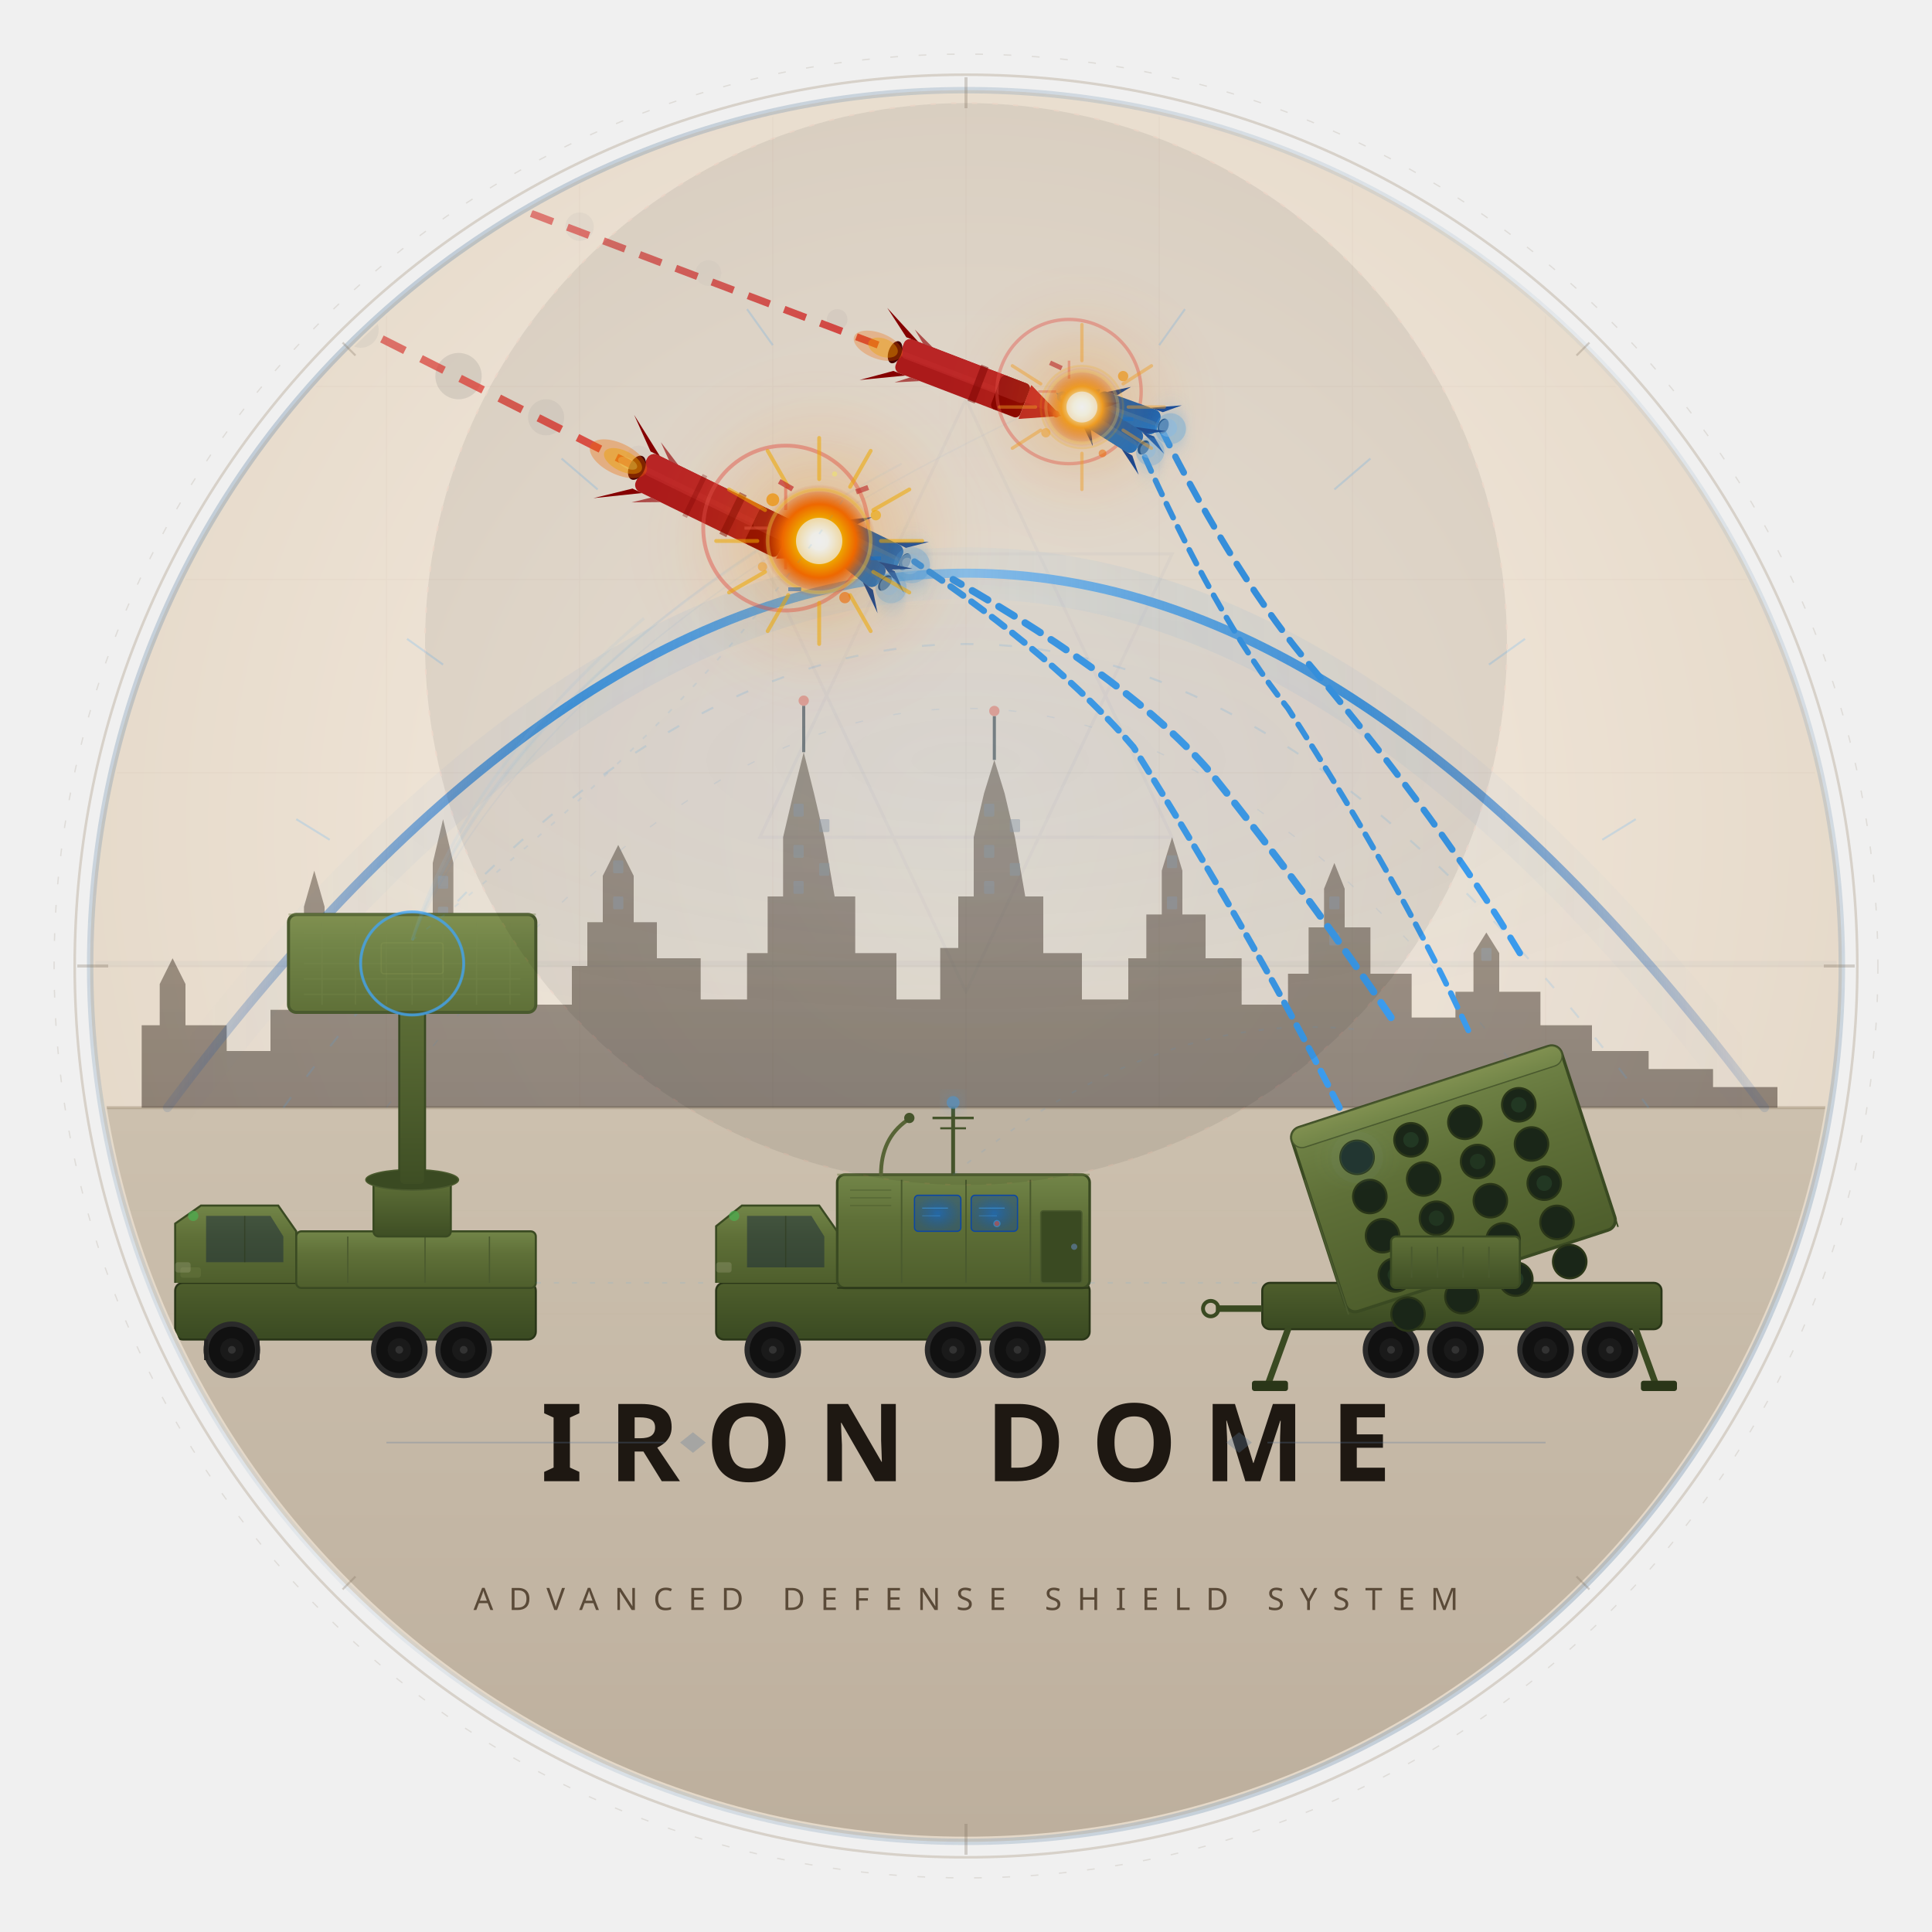
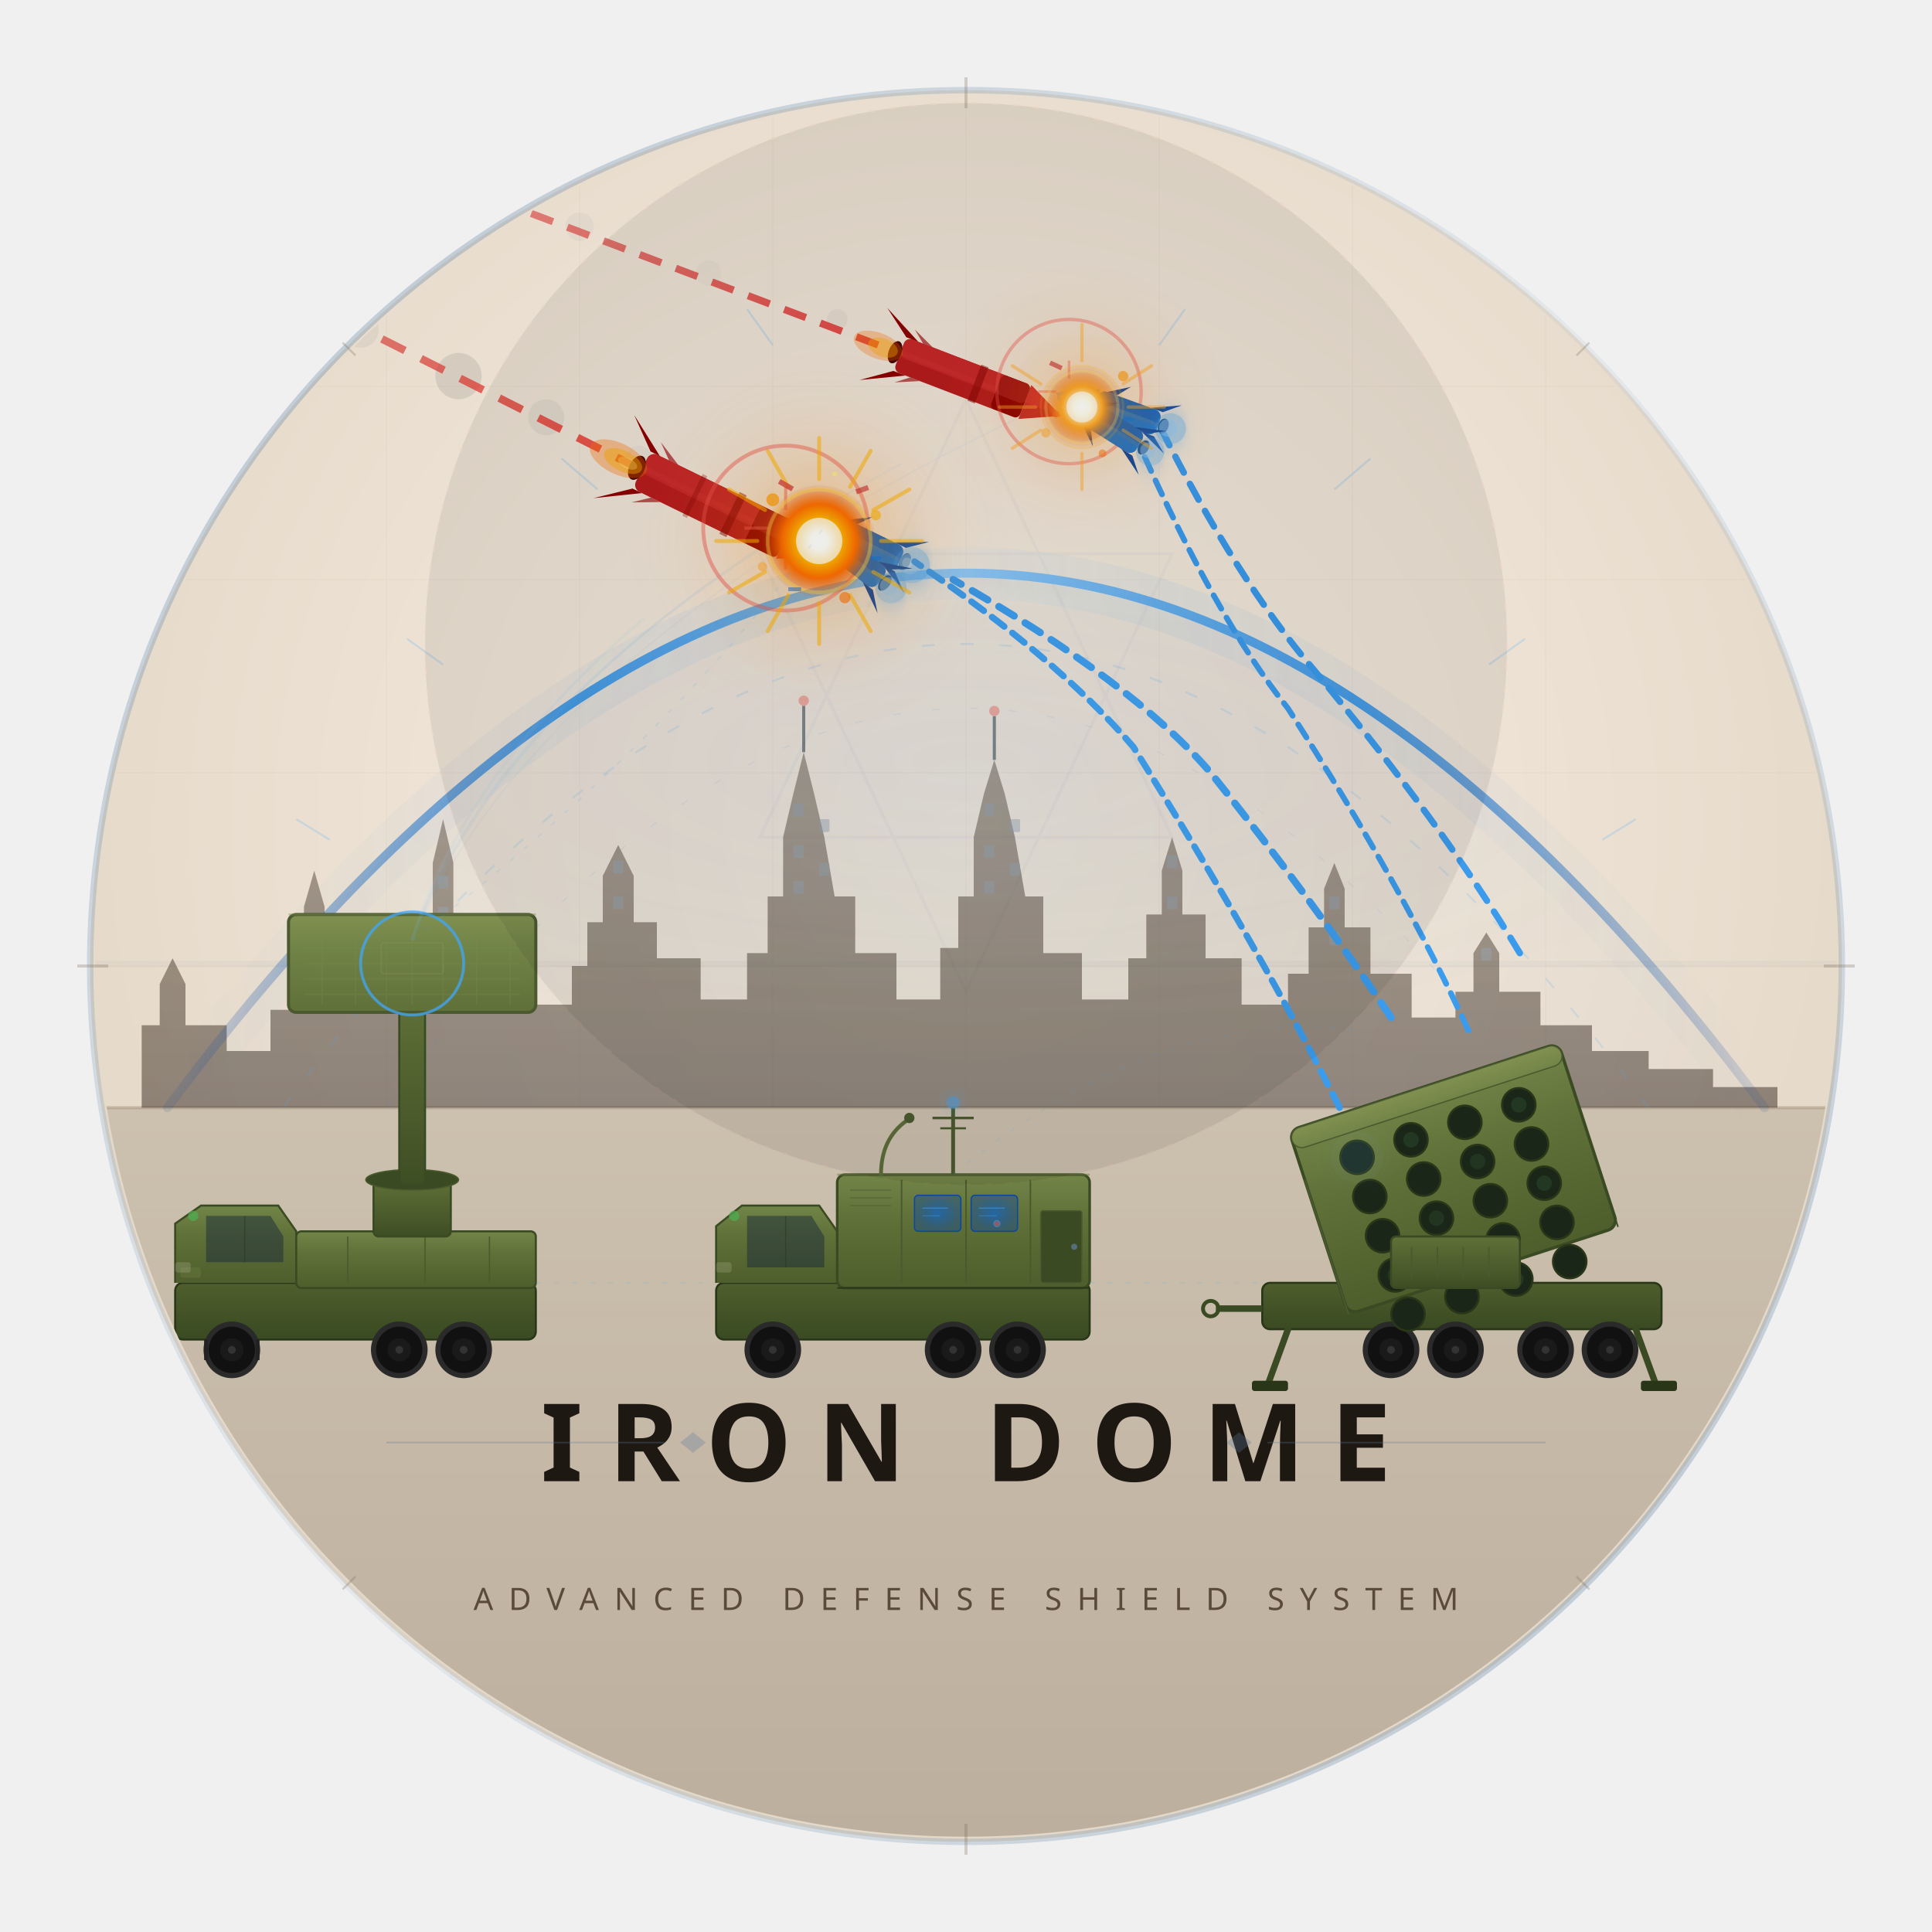
<svg xmlns="http://www.w3.org/2000/svg" viewBox="0 0 750 750">
  <style>
  @keyframes amb{0%,100%{transform:scale(1);opacity:.5}50%{transform:scale(1.18);opacity:1}}
  @keyframes rSpin{to{transform:rotate(360deg)}}
  @keyframes p1{0%{r:20;opacity:.55}100%{r:95;opacity:0}}
  @keyframes p2{0%{r:20;opacity:.45}100%{r:95;opacity:0}}
  @keyframes p3{0%{r:20;opacity:.35}100%{r:95;opacity:0}}
  @keyframes dBr{0%,100%{opacity:.22}50%{opacity:.6}}
  @keyframes boom{0%,65%,100%{opacity:.5}75%{opacity:1}82%{opacity:.65}}
  @keyframes trl{to{stroke-dashoffset:-24}}
  @keyframes etrl{to{stroke-dashoffset:28}}
  @keyframes scan{0%{transform:translateY(-220px);opacity:0}8%{opacity:.1}92%{opacity:.1}100%{transform:translateY(220px);opacity:0}}
  @keyframes tGlow{0%,100%{filter:drop-shadow(0 0 3px rgba(144,202,249,.25))}50%{filter:drop-shadow(0 0 10px rgba(144,202,249,.55))}}
  @keyframes blink{0%,49%{opacity:1}50%,100%{opacity:.3}}
  @keyframes warn{0%,100%{opacity:.5}50%{opacity:1}}
  @keyframes shP{0%,100%{opacity:.08}50%{opacity:.2}}
  @keyframes lockOn{0%,100%{r:22;stroke-width:1.3}50%{r:27;stroke-width:2}}
  @keyframes scrF{0%,100%{opacity:.5}50%{opacity:.8}}
  .rSpin{transform-origin:140px 430px;animation:rSpin 3.5s linear infinite}
  .p1{animation:p1 2.8s ease-out infinite}
  .p2{animation:p2 2.8s ease-out infinite .9s}
  .p3{animation:p3 2.8s ease-out infinite 1.8s}
  .dBr{animation:dBr 3.5s ease-in-out infinite}
  .boom{animation:boom 2.8s ease-in-out infinite}
  .trl{animation:trl 1.2s linear infinite}
  .etrl{animation:etrl .9s linear infinite}
  .scan{animation:scan 6s linear infinite}
  .tGlow{animation:tGlow 4s ease-in-out infinite}
  .blink{animation:blink 1s step-end infinite}
  .warn{animation:warn 1.5s ease-in-out infinite}
  .shP{animation:shP 4s ease-in-out infinite}
  .lockOn{animation:lockOn 1.8s ease-in-out infinite}
  .scrF{animation:scrF 2s ease-in-out infinite}
</style>
  <defs>
    <radialGradient id="bg" cx="50%" cy="42%" r="56%">
      <stop offset="0%" stop-color="#f5ece0" />
      <stop offset="55%" stop-color="#ede2d4" />
      <stop offset="100%" stop-color="#e4d8c8" />
    </radialGradient>
    <linearGradient id="dG" x1="0" y1="0" x2="1" y2="0">
      <stop offset="0%" stop-color="#0d47a1" stop-opacity=".12" />
      <stop offset="25%" stop-color="#1e88e5" stop-opacity=".8" />
      <stop offset="50%" stop-color="#90caf9" />
      <stop offset="75%" stop-color="#1e88e5" stop-opacity=".8" />
      <stop offset="100%" stop-color="#0d47a1" stop-opacity=".12" />
    </linearGradient>
    <linearGradient id="dGl" x1="0" y1="0" x2="1" y2="0">
      <stop offset="0%" stop-color="#1565c0" stop-opacity="0" />
      <stop offset="35%" stop-color="#42a5f5" stop-opacity=".35" />
      <stop offset="50%" stop-color="#bbdefb" stop-opacity=".5" />
      <stop offset="65%" stop-color="#42a5f5" stop-opacity=".35" />
      <stop offset="100%" stop-color="#1565c0" stop-opacity="0" />
    </linearGradient>
    <radialGradient id="shF" cx="50%" cy="35%" r="55%">
      <stop offset="0%" stop-color="#1565c0" stop-opacity=".06" />
      <stop offset="100%" stop-color="#0d47a1" stop-opacity=".01" />
    </radialGradient>
    <linearGradient id="iG" x1="0" y1="1" x2="1" y2="0">
      <stop offset="0%" stop-color="#1565c0" />
      <stop offset="60%" stop-color="#42a5f5" />
      <stop offset="100%" stop-color="#e3f2fd" />
    </linearGradient>
    <linearGradient id="eG" x1="0" y1="0" x2="1" y2="1">
      <stop offset="0%" stop-color="#b71c1c" stop-opacity=".3" />
      <stop offset="100%" stop-color="#f44336" />
    </linearGradient>
    <linearGradient id="eG2" x1="0" y1="0" x2="1" y2="1">
      <stop offset="0%" stop-color="#c62828" stop-opacity=".25" />
      <stop offset="100%" stop-color="#e53935" />
    </linearGradient>
    <radialGradient id="bm1" cx="50%" cy="50%" r="50%">
      <stop offset="0%" stop-color="#fff" />
      <stop offset="15%" stop-color="#fffde7" />
      <stop offset="40%" stop-color="#ffb300" />
      <stop offset="65%" stop-color="#ff6f00" />
      <stop offset="100%" stop-color="#e65100" stop-opacity="0" />
    </radialGradient>
    <radialGradient id="bm1o" cx="50%" cy="50%" r="50%">
      <stop offset="0%" stop-color="#ff9800" stop-opacity=".45" />
      <stop offset="100%" stop-color="#ff6f00" stop-opacity="0" />
    </radialGradient>
    <radialGradient id="bm2" cx="50%" cy="50%" r="50%">
      <stop offset="0%" stop-color="#fff" />
      <stop offset="20%" stop-color="#fff9c4" />
      <stop offset="50%" stop-color="#ffa726" />
      <stop offset="100%" stop-color="#e65100" stop-opacity="0" />
    </radialGradient>
    <linearGradient id="gnG" x1="0" y1="0" x2="0" y2="1">
      <stop offset="0%" stop-color="#ccc0ae" />
      <stop offset="100%" stop-color="#bcae9c" />
    </linearGradient>
    <linearGradient id="cG" x1="0" y1="0" x2="0" y2="1">
      <stop offset="0%" stop-color="#5a4a38" stop-opacity=".78" />
      <stop offset="100%" stop-color="#3e3228" stop-opacity=".88" />
    </linearGradient>
    <linearGradient id="rG" x1="0" y1="0" x2="1" y2="1">
      <stop offset="0%" stop-color="#5a7a9a" stop-opacity=".42" />
      <stop offset="50%" stop-color="#7aa0c0" stop-opacity=".1" />
      <stop offset="100%" stop-color="#5a7a9a" stop-opacity=".42" />
    </linearGradient>
    <linearGradient id="oliveBody" x1="0" y1="0" x2="0" y2="1">
      <stop offset="0%" stop-color="#728548" />
      <stop offset="40%" stop-color="#5f7038" />
      <stop offset="100%" stop-color="#4e5e2c" />
    </linearGradient>
    <linearGradient id="oliveDark" x1="0" y1="0" x2="0" y2="1">
      <stop offset="0%" stop-color="#5f7038" />
      <stop offset="100%" stop-color="#3e4e24" />
    </linearGradient>
    <linearGradient id="oliveLight" x1="0" y1="0" x2="0" y2="1">
      <stop offset="0%" stop-color="#809050" />
      <stop offset="100%" stop-color="#728548" />
    </linearGradient>
    <linearGradient id="oliveChassis" x1="0" y1="0" x2="0" y2="1">
      <stop offset="0%" stop-color="#4e5e2c" />
      <stop offset="100%" stop-color="#3a4a22" />
    </linearGradient>
    <linearGradient id="radarPanel" x1="0" y1="0" x2="0" y2="1">
      <stop offset="0%" stop-color="#809050" />
      <stop offset="30%" stop-color="#728548" />
      <stop offset="100%" stop-color="#5f7038" />
    </linearGradient>
    <radialGradient id="scrG" cx="50%" cy="50%" r="50%">
      <stop offset="0%" stop-color="#1565c0" stop-opacity=".8" />
      <stop offset="100%" stop-color="#0d47a1" stop-opacity=".4" />
    </radialGradient>
    <linearGradient id="scC" x1="0" y1="1" x2=".5" y2="0">
      <stop offset="0%" stop-color="#42a5f5" stop-opacity=".3" />
      <stop offset="100%" stop-color="#42a5f5" stop-opacity="0" />
    </linearGradient>
    <filter id="gl" x="-50%" y="-50%" width="200%" height="200%">
      <feGaussianBlur in="SourceGraphic" stdDeviation="3.5" />
      <feMerge>
        <feMergeNode />
        <feMergeNode in="SourceGraphic" />
      </feMerge>
    </filter>
    <filter id="glH" x="-50%" y="-50%" width="200%" height="200%">
      <feGaussianBlur in="SourceGraphic" stdDeviation="7" />
      <feMerge>
        <feMergeNode />
        <feMergeNode in="SourceGraphic" />
      </feMerge>
    </filter>
    <filter id="bGl" x="-100%" y="-100%" width="300%" height="300%">
      <feGaussianBlur in="SourceGraphic" stdDeviation="10" />
    </filter>
    <filter id="ns">
      <feTurbulence type="fractalNoise" baseFrequency=".85" numOctaves="4" stitchTiles="stitch" />
      <feColorMatrix type="saturate" values="0" />
      <feComponentTransfer>
        <feFuncA type="linear" slope=".025" />
      </feComponentTransfer>
    </filter>
    <clipPath id="cl">
      <circle cx="375" cy="375" r="338" />
    </clipPath>
  </defs>
  <circle cx="375" cy="375" r="340" fill="url(#bg)" stroke="url(#rG)" stroke-width="2.5" />
-   <circle cx="375" cy="375" r="346" fill="none" stroke="#b8aa98" stroke-width="1" opacity=".45" />
-   <circle cx="375" cy="375" r="354" fill="none" stroke="#988a78" stroke-width=".5" stroke-dasharray="3 8" opacity=".2" />
  <g clip-path="url(#cl)">
    <rect x="36" y="36" width="678" height="678" filter="url(#ns)" opacity=".05" />
    <g opacity=".05" stroke="#98886e" stroke-width=".5">
      <line x1="36" y1="150" x2="714" y2="150" />
      <line x1="36" y1="225" x2="714" y2="225" />
      <line x1="36" y1="300" x2="714" y2="300" />
      <line x1="36" y1="375" x2="714" y2="375" />
      <line x1="36" y1="450" x2="714" y2="450" />
      <line x1="150" y1="36" x2="150" y2="714" />
      <line x1="225" y1="36" x2="225" y2="714" />
      <line x1="300" y1="36" x2="300" y2="714" />
      <line x1="375" y1="36" x2="375" y2="714" />
      <line x1="450" y1="36" x2="450" y2="714" />
      <line x1="525" y1="36" x2="525" y2="714" />
      <line x1="600" y1="36" x2="600" y2="714" />
    </g>
    <g opacity=".055">
      <polygon points="375,155 455,325 295,325" fill="none" stroke="#7a92b0" stroke-width="1.2" />
      <polygon points="375,385 295,215 455,215" fill="none" stroke="#7a92b0" stroke-width="1.2" />
    </g>
    <rect class="scan" x="36" y="373" width="678" height="2.5" fill="#7a8a9a" opacity=".06" rx="1" />
    <rect x="36" y="430" width="678" height="300" fill="url(#gnG)" />
    <line x1="36" y1="430" x2="714" y2="430" stroke="#98886e" stroke-width="1.2" opacity=".4" />
    <g opacity=".03" stroke="#8d6e63" stroke-width=".3">
      <line x1="36" y1="470" x2="714" y2="470" />
      <line x1="36" y1="510" x2="714" y2="510" />
    </g>
    <g opacity=".6">
      <path d="     M36,430 L55,430 L55,398 L62,398 L62,382 L67,372 L72,382 L72,398 L88,398 L88,408     L105,408 L105,392 L112,392 L112,372 L118,372 L118,352 L122,338 L126,352 L126,372 L138,372 L138,390 L155,390     L155,375 L162,375 L162,355 L168,355 L168,335 L172,318 L176,335 L176,355 L188,355 L188,372 L205,372 L205,390 L222,390     L222,375 L228,375 L228,358 L234,358 L234,340 L240,328 L246,340 L246,358 L255,358 L255,372 L272,372 L272,388 L290,388     L290,370 L298,370 L298,348 L304,348 L304,325 L308,308 L312,292 L316,308 L320,325 L324,348 L332,348 L332,370 L348,370 L348,388 L365,388     L365,368 L372,368 L372,348 L378,348 L378,325 L382,308 L386,295 L390,308 L394,325 L398,348 L405,348 L405,370 L420,370 L420,388 L438,388     L438,372 L445,372 L445,355 L451,355 L451,338 L455,325 L459,338 L459,355 L468,355 L468,372 L482,372 L482,390 L500,390     L500,378 L508,378 L508,360 L514,360 L514,345 L518,335 L522,345 L522,360 L532,360 L532,378 L548,378 L548,395 L565,395     L565,385 L572,385 L572,370 L577,362 L582,370 L582,385 L598,385 L598,398 L618,398 L618,408 L640,408 L640,415 L665,415 L665,422 L690,422 L690,430 L714,430 Z   " fill="url(#cG)" />
      <g fill="#5a7a9a" opacity=".45">
        <rect x="120" y="358" width="4" height="5" rx=".5" />
        <rect x="120" y="370" width="4" height="5" rx=".5" />
        <rect x="170" y="340" width="4" height="5" rx=".5" />
        <rect x="170" y="352" width="4" height="5" rx=".5" />
        <rect x="238" y="334" width="4" height="5" rx=".5" />
        <rect x="238" y="348" width="4" height="5" rx=".5" />
        <rect x="308" y="312" width="4" height="5" rx=".5" />
        <rect x="308" y="328" width="4" height="5" rx=".5" />
        <rect x="308" y="342" width="4" height="5" rx=".5" />
        <rect x="318" y="318" width="4" height="5" rx=".5" />
        <rect x="318" y="335" width="4" height="5" rx=".5" />
        <rect x="382" y="312" width="4" height="5" rx=".5" />
        <rect x="382" y="328" width="4" height="5" rx=".5" />
        <rect x="382" y="342" width="4" height="5" rx=".5" />
        <rect x="392" y="318" width="4" height="5" rx=".5" />
        <rect x="392" y="335" width="4" height="5" rx=".5" />
        <rect x="453" y="332" width="4" height="5" rx=".5" />
        <rect x="453" y="348" width="4" height="5" rx=".5" />
        <rect x="516" y="348" width="4" height="5" rx=".5" />
        <rect x="516" y="362" width="4" height="5" rx=".5" />
        <rect x="575" y="368" width="4" height="5" rx=".5" />
      </g>
      <line x1="312" y1="292" x2="312" y2="274" stroke="#37474f" stroke-width="1.2" />
      <circle cx="312" cy="272" r="2" fill="#f44336" opacity=".6" class="blink" />
      <line x1="386" y1="295" x2="386" y2="278" stroke="#37474f" stroke-width="1.2" />
      <circle cx="386" cy="276" r="2" fill="#f44336" opacity=".6" class="blink" />
    </g>
    <path class="shP" d="M65 430 Q375 15 685 430" fill="url(#shF)" />
    <path class="dBr" d="M65 430 Q375 15 685 430" fill="none" stroke="url(#dGl)" stroke-width="20" opacity=".22" />
    <path d="M65 430 Q375 15 685 430" fill="none" stroke="url(#dG)" stroke-width="3.5" stroke-linecap="round" />
    <path d="M110 430 Q375 70 640 430" fill="none" stroke="#42a5f5" stroke-width=".8" opacity=".15" stroke-dasharray="5 10" />
    <path d="M150 430 Q375 120 600 430" fill="none" stroke="#1e88e5" stroke-width=".5" opacity=".08" stroke-dasharray="3 12" />
    <g opacity=".25" stroke="#64b5f6" stroke-width=".8">
      <line x1="115" y1="318" x2="128" y2="326" />
      <line x1="158" y1="248" x2="172" y2="258" />
      <line x1="218" y1="178" x2="232" y2="190" />
      <line x1="290" y1="120" x2="300" y2="134" />
      <line x1="460" y1="120" x2="450" y2="134" />
      <line x1="532" y1="178" x2="518" y2="190" />
      <line x1="592" y1="248" x2="578" y2="258" />
      <line x1="635" y1="318" x2="622" y2="326" />
    </g>
    <g>
      <rect x="68" y="498" width="140" height="22" rx="3" fill="url(#oliveChassis)" stroke="#2a3618" stroke-width=".8" />
      <path d="M68,498 L68,475 L78,468 L108,468 L115,478 L115,498" fill="url(#oliveBody)" stroke="#3a4a22" stroke-width=".8" />
      <path d="M80,472 L105,472 L110,480 L110,490 L80,490 Z" fill="#1a2a3a" opacity=".5" />
      <line x1="95" y1="472" x2="95" y2="490" stroke="#2a3618" stroke-width=".5" opacity=".5" />
      <rect x="70" y="492" width="8" height="4" rx="1" fill="#6b7a42" opacity=".4" />
      <rect x="115" y="478" width="93" height="22" rx="2" fill="url(#oliveBody)" stroke="#3a4a22" stroke-width=".8" />
      <line x1="135" y1="480" x2="135" y2="498" stroke="#4a5a2e" stroke-width=".5" />
      <line x1="165" y1="480" x2="165" y2="498" stroke="#4a5a2e" stroke-width=".5" />
      <line x1="190" y1="480" x2="190" y2="498" stroke="#4a5a2e" stroke-width=".5" />
      <circle cx="90" cy="524" r="10" fill="#111" stroke="#2a2a2a" stroke-width="2" />
      <circle cx="90" cy="524" r="4.5" fill="#1a1a1a" />
      <circle cx="90" cy="524" r="1.5" fill="#333" />
      <circle cx="155" cy="524" r="10" fill="#111" stroke="#2a2a2a" stroke-width="2" />
      <circle cx="155" cy="524" r="4.5" fill="#1a1a1a" />
      <circle cx="155" cy="524" r="1.5" fill="#333" />
      <circle cx="180" cy="524" r="10" fill="#111" stroke="#2a2a2a" stroke-width="2" />
      <circle cx="180" cy="524" r="4.5" fill="#1a1a1a" />
      <circle cx="180" cy="524" r="1.5" fill="#333" />
      <line x1="80" y1="520" x2="80" y2="528" stroke="#222" stroke-width="1.5" />
      <line x1="100" y1="520" x2="100" y2="528" stroke="#222" stroke-width="1.5" />
      <rect x="145" y="458" width="30" height="22" rx="2" fill="url(#oliveDark)" stroke="#3a4a22" stroke-width=".8" />
      <ellipse cx="160" cy="458" rx="18" ry="4" fill="#3a4a22" stroke="#4a5a2e" stroke-width=".5" />
      <g>
        <rect x="155" y="388" width="10" height="72" rx="2" fill="url(#oliveDark)" stroke="#3a4a22" stroke-width=".8" />
        <rect x="112" y="355" width="96" height="38" rx="3" fill="url(#radarPanel)" stroke="#4a5a2e" stroke-width="1.2" />
        <g opacity=".3">
          <line x1="118" y1="362" x2="202" y2="362" stroke="#7a8a4e" stroke-width=".5" />
          <line x1="118" y1="368" x2="202" y2="368" stroke="#7a8a4e" stroke-width=".5" />
          <line x1="118" y1="374" x2="202" y2="374" stroke="#7a8a4e" stroke-width=".5" />
          <line x1="118" y1="380" x2="202" y2="380" stroke="#7a8a4e" stroke-width=".5" />
          <line x1="118" y1="386" x2="202" y2="386" stroke="#7a8a4e" stroke-width=".5" />
          <line x1="125" y1="358" x2="125" y2="390" stroke="#7a8a4e" stroke-width=".5" />
          <line x1="138" y1="358" x2="138" y2="390" stroke="#7a8a4e" stroke-width=".5" />
          <line x1="150" y1="358" x2="150" y2="390" stroke="#7a8a4e" stroke-width=".5" />
          <line x1="160" y1="358" x2="160" y2="390" stroke="#7a8a4e" stroke-width=".5" />
          <line x1="172" y1="358" x2="172" y2="390" stroke="#7a8a4e" stroke-width=".5" />
          <line x1="185" y1="358" x2="185" y2="390" stroke="#7a8a4e" stroke-width=".5" />
          <line x1="198" y1="358" x2="198" y2="390" stroke="#7a8a4e" stroke-width=".5" />
        </g>
        <line x1="112" y1="355" x2="208" y2="355" stroke="#7a8a4e" stroke-width=".8" opacity=".4" />
        <rect x="148" y="366" width="24" height="12" rx="1" fill="none" stroke="#8a9a52" stroke-width=".5" opacity=".3" />
      </g>
      <circle class="p1" cx="160" cy="374" r="20" fill="none" stroke="#42a5f5" stroke-width="1.2" opacity=".5" />
      <circle class="p2" cx="160" cy="374" r="20" fill="none" stroke="#42a5f5" stroke-width="1" opacity=".4" />
      <circle class="p3" cx="160" cy="374" r="20" fill="none" stroke="#42a5f5" stroke-width=".7" opacity=".3" />
      <g opacity=".2">
        <path d="M160 365 Q180 300 250 240" stroke="#90caf9" fill="none" stroke-width="1.2" opacity=".5" />
        <path d="M160 365 Q190 280 300 210" stroke="#64b5f6" fill="none" stroke-width="1" opacity=".4" />
        <path d="M160 365 Q200 260 350 180" stroke="#42a5f5" fill="none" stroke-width=".8" opacity=".3" />
        <path d="M160 365 Q210 250 400 160" stroke="#1e88e5" fill="none" stroke-width=".6" opacity=".2" />
      </g>
      <circle cx="75" cy="472" r="2" fill="#4caf50" opacity=".7" class="blink" />
      <rect x="68" y="490" width="6" height="4" rx="1" fill="#fff3e0" opacity=".15" />
    </g>
    <g>
      <rect x="278" y="498" width="145" height="22" rx="3" fill="url(#oliveChassis)" stroke="#2a3618" stroke-width=".8" />
      <path d="M278,498 L278,476 L288,468 L318,468 L325,478 L325,498" fill="url(#oliveBody)" stroke="#3a4a22" stroke-width=".8" />
      <path d="M290,472 L315,472 L320,480 L320,492 L290,492 Z" fill="#1a2a3a" opacity=".5" />
      <line x1="305" y1="472" x2="305" y2="492" stroke="#2a3618" stroke-width=".5" opacity=".5" />
      <rect x="278" y="490" width="6" height="4" rx="1" fill="#fff3e0" opacity=".15" />
      <circle cx="285" cy="472" r="2" fill="#4caf50" opacity=".7" class="blink" />
      <rect x="325" y="456" width="98" height="44" rx="3" fill="url(#oliveBody)" stroke="#3a4a22" stroke-width="1" />
      <line x1="350" y1="458" x2="350" y2="498" stroke="#4a5a2e" stroke-width=".6" />
      <line x1="375" y1="458" x2="375" y2="498" stroke="#4a5a2e" stroke-width=".6" />
      <line x1="400" y1="458" x2="400" y2="498" stroke="#4a5a2e" stroke-width=".6" />
      <line x1="325" y1="456" x2="423" y2="456" stroke="#6b7a42" stroke-width=".8" opacity=".5" />
      <line x1="325" y1="500" x2="423" y2="500" stroke="#2a3618" stroke-width=".6" />
      <rect x="404" y="470" width="16" height="28" rx="1" fill="#3a4a22" stroke="#4a5a2e" stroke-width=".5" />
      <circle cx="417" cy="484" r="1.2" fill="#546e7a" />
      <g stroke="#4a5a2e" stroke-width=".5" opacity=".5">
        <line x1="330" y1="462" x2="346" y2="462" />
        <line x1="330" y1="465" x2="346" y2="465" />
        <line x1="330" y1="468" x2="346" y2="468" />
      </g>
      <rect x="355" y="464" width="18" height="14" rx="1.5" fill="url(#scrG)" class="scrF" stroke="#0d47a1" stroke-width=".5" />
      <rect x="377" y="464" width="18" height="14" rx="1.5" fill="url(#scrG)" class="scrF" style="animation-delay:.3s" stroke="#0d47a1" stroke-width=".5" />
      <g stroke="#42a5f5" stroke-width=".4">
        <line x1="358" y1="469" x2="368" y2="469" opacity=".5" />
        <line x1="358" y1="472" x2="365" y2="472" opacity=".3" />
        <line x1="380" y1="469" x2="390" y2="469" opacity=".5" />
        <line x1="380" y1="472" x2="387" y2="472" opacity=".3" />
        <circle cx="387" cy="475" r="1.2" fill="#ef5350" opacity=".5" class="warn" />
      </g>
      <line x1="370" y1="456" x2="370" y2="430" stroke="#4a5a2e" stroke-width="1.5" />
      <line x1="362" y1="434" x2="378" y2="434" stroke="#4a5a2e" stroke-width="1" />
      <line x1="365" y1="438" x2="375" y2="438" stroke="#4a5a2e" stroke-width=".8" />
      <circle cx="370" cy="428" r="2.5" fill="#42a5f5" opacity=".5" filter="url(#gl)" />
      <path d="M342 456 Q342 442 352 435" stroke="#5d6b3a" fill="none" stroke-width="1.5" stroke-linecap="round" />
      <circle cx="353" cy="434" r="2" fill="#4a5a2e" />
      <circle cx="300" cy="524" r="10" fill="#111" stroke="#2a2a2a" stroke-width="2" />
      <circle cx="300" cy="524" r="4.5" fill="#1a1a1a" />
      <circle cx="300" cy="524" r="1.5" fill="#333" />
      <circle cx="370" cy="524" r="10" fill="#111" stroke="#2a2a2a" stroke-width="2" />
      <circle cx="370" cy="524" r="4.5" fill="#1a1a1a" />
      <circle cx="370" cy="524" r="1.5" fill="#333" />
      <circle cx="395" cy="524" r="10" fill="#111" stroke="#2a2a2a" stroke-width="2" />
      <circle cx="395" cy="524" r="4.5" fill="#1a1a1a" />
      <circle cx="395" cy="524" r="1.5" fill="#333" />
    </g>
    <g>
      <rect x="490" y="498" width="155" height="18" rx="3" fill="url(#oliveChassis)" stroke="#2a3618" stroke-width=".8" />
      <line x1="490" y1="508" x2="472" y2="508" stroke="#3a4a22" stroke-width="2.5" />
      <circle cx="470" cy="508" r="3" fill="none" stroke="#3a4a22" stroke-width="1.5" />
      <line x1="500" y1="516" x2="492" y2="538" stroke="#3a4a22" stroke-width="2.5" stroke-linecap="round" />
      <line x1="635" y1="516" x2="643" y2="538" stroke="#3a4a22" stroke-width="2.5" stroke-linecap="round" />
      <rect x="486" y="536" width="14" height="4" rx="1" fill="#2a3618" />
      <rect x="637" y="536" width="14" height="4" rx="1" fill="#2a3618" />
      <circle cx="540" cy="524" r="10" fill="#111" stroke="#2a2a2a" stroke-width="2" />
      <circle cx="540" cy="524" r="4.5" fill="#1a1a1a" />
      <circle cx="540" cy="524" r="1.5" fill="#333" />
      <circle cx="565" cy="524" r="10" fill="#111" stroke="#2a2a2a" stroke-width="2" />
      <circle cx="565" cy="524" r="4.5" fill="#1a1a1a" />
      <circle cx="565" cy="524" r="1.5" fill="#333" />
      <circle cx="600" cy="524" r="10" fill="#111" stroke="#2a2a2a" stroke-width="2" />
      <circle cx="600" cy="524" r="4.5" fill="#1a1a1a" />
      <circle cx="600" cy="524" r="1.5" fill="#333" />
      <circle cx="625" cy="524" r="10" fill="#111" stroke="#2a2a2a" stroke-width="2" />
      <circle cx="625" cy="524" r="4.5" fill="#1a1a1a" />
      <circle cx="625" cy="524" r="1.5" fill="#333" />
      <g transform="translate(565,460) rotate(-18)">
        <rect x="-55" y="-40" width="110" height="75" rx="4" fill="url(#oliveBody)" stroke="#3a4a22" stroke-width="1.2" />
        <rect x="-55" y="-40" width="110" height="8" rx="4" fill="url(#oliveLight)" stroke="#4a5a2e" stroke-width=".5" />
        <line x1="-55" y1="-20" x2="-55" y2="35" stroke="#4a5a2e" stroke-width=".6" />
        <line x1="55" y1="-20" x2="55" y2="35" stroke="#3a4a22" stroke-width=".6" />
        <g>
          <circle cx="-33" cy="-22" r="6.5" fill="#1a2618" stroke="#2a3618" stroke-width=".8" />
          <circle cx="-11" cy="-22" r="6.5" fill="#1a2618" stroke="#2a3618" stroke-width=".8" />
          <circle cx="11" cy="-22" r="6.5" fill="#1a2618" stroke="#2a3618" stroke-width=".8" />
          <circle cx="33" cy="-22" r="6.5" fill="#1a2618" stroke="#2a3618" stroke-width=".8" />
          <circle cx="-33" cy="-6" r="6.5" fill="#1a2618" stroke="#2a3618" stroke-width=".8" />
          <circle cx="-11" cy="-6" r="6.5" fill="#1a2618" stroke="#2a3618" stroke-width=".8" />
          <circle cx="11" cy="-6" r="6.5" fill="#1a2618" stroke="#2a3618" stroke-width=".8" />
          <circle cx="33" cy="-6" r="6.5" fill="#1a2618" stroke="#2a3618" stroke-width=".8" />
          <circle cx="-33" cy="10" r="6.5" fill="#1a2618" stroke="#2a3618" stroke-width=".8" />
          <circle cx="-11" cy="10" r="6.5" fill="#1a2618" stroke="#2a3618" stroke-width=".8" />
          <circle cx="11" cy="10" r="6.5" fill="#1a2618" stroke="#2a3618" stroke-width=".8" />
          <circle cx="33" cy="10" r="6.5" fill="#1a2618" stroke="#2a3618" stroke-width=".8" />
          <circle cx="-33" cy="26" r="6.5" fill="#1a2618" stroke="#2a3618" stroke-width=".8" />
          <circle cx="-11" cy="26" r="6.5" fill="#1a2618" stroke="#2a3618" stroke-width=".8" />
          <circle cx="11" cy="26" r="6.5" fill="#1a2618" stroke="#2a3618" stroke-width=".8" />
          <circle cx="33" cy="26" r="6.5" fill="#1a2618" stroke="#2a3618" stroke-width=".8" />
          <circle cx="-33" cy="42" r="6.5" fill="#1a2618" stroke="#2a3618" stroke-width=".8" />
          <circle cx="-11" cy="42" r="6.5" fill="#1a2618" stroke="#2a3618" stroke-width=".8" />
          <circle cx="11" cy="42" r="6.5" fill="#1a2618" stroke="#2a3618" stroke-width=".8" />
          <circle cx="33" cy="42" r="6.5" fill="#1a2618" stroke="#2a3618" stroke-width=".8" />
          <circle cx="-11" cy="-22" r="3" fill="#2a4a2e" opacity=".5" />
          <circle cx="11" cy="-6" r="3" fill="#2a4a2e" opacity=".4" />
          <circle cx="33" cy="10" r="3" fill="#2a4a2e" opacity=".5" />
          <circle cx="-33" cy="26" r="3" fill="#2a4a2e" opacity=".4" />
          <circle cx="11" cy="42" r="3" fill="#2a4a2e" opacity=".5" />
          <circle cx="-11" cy="10" r="3" fill="#2a4a2e" opacity=".4" />
          <circle cx="33" cy="-22" r="3" fill="#2a4a2e" opacity=".5" />
          <circle cx="-33" cy="-22" r="6.5" fill="#42a5f5" opacity=".08" />
          <circle cx="-33" cy="-22" r="10" fill="#90caf9" opacity=".04" filter="url(#gl)" />
        </g>
      </g>
      <rect x="540" y="480" width="50" height="20" rx="2" fill="url(#oliveDark)" stroke="#3a4a22" stroke-width=".8" />
      <line x1="548" y1="484" x2="548" y2="496" stroke="#4a5a2e" stroke-width=".6" />
      <line x1="558" y1="484" x2="558" y2="496" stroke="#4a5a2e" stroke-width=".6" />
      <line x1="568" y1="484" x2="568" y2="496" stroke="#4a5a2e" stroke-width=".6" />
      <line x1="578" y1="484" x2="578" y2="496" stroke="#4a5a2e" stroke-width=".6" />
    </g>
    <g opacity=".15">
      <circle cx="80" cy="100" r="6" fill="#9e9e9e" />
      <circle cx="108" cy="112" r="8" fill="#757575" />
      <circle cx="140" cy="128" r="7" fill="#9e9e9e" />
      <circle cx="178" cy="146" r="9" fill="#616161" />
      <circle cx="212" cy="162" r="7" fill="#9e9e9e" />
      <circle cx="248" cy="178" r="5" fill="#bdbdbd" />
    </g>
    <line class="etrl" x1="42" y1="78" x2="280" y2="198" stroke="url(#eG)" stroke-width="3" stroke-dasharray="10 7" />
    <g transform="translate(285,200) rotate(26)">
      <rect x="-40" y="-8" width="52" height="16" rx="3" fill="#b71c1c" />
      <rect x="-40" y="-8" width="52" height="9" rx="3" fill="#c62828" />
      <rect x="-40" y="-2" width="52" height="2" fill="#d32f2f" opacity=".4" />
      <rect x="8" y="-8" width="14" height="16" rx="2" fill="#8e0000" />
      <rect x="8" y="-8" width="14" height="9" rx="2" fill="#a31515" />
      <polygon points="22,-8 22,8 38,0" fill="#c62828" />
      <polygon points="22,-8 22,0 38,0" fill="#d32f2f" />
      <circle cx="35" cy="0" r="1.5" fill="#e53935" />
      <rect x="-2" y="-9" width="3" height="18" fill="#7f0000" opacity=".5" />
      <rect x="-18" y="-9" width="2" height="18" fill="#7f0000" opacity=".3" />
      <polygon points="-40,-8 -52,-18 -36,-8" fill="#8e0000" />
      <polygon points="-40,8 -52,18 -36,8" fill="#8e0000" />
      <polygon points="-32,-8 -38,-13 -28,-8" fill="#a31515" opacity=".7" />
      <polygon points="-32,8 -38,13 -28,8" fill="#a31515" opacity=".7" />
      <ellipse cx="-42" cy="0" rx="3" ry="5" fill="#4a0000" />
      <ellipse cx="-50" cy="0" rx="12" ry="6" fill="#ff6f00" opacity=".35" />
      <ellipse cx="-48" cy="0" rx="8" ry="4" fill="#ffab00" opacity=".45" />
      <ellipse cx="-46" cy="0" rx="4" ry="2" fill="#fff176" opacity=".3" />
    </g>
    <g transform="translate(305,205)">
      <circle class="lockOn" cx="0" cy="0" r="32" fill="none" stroke="#ef5350" stroke-width="1.5" opacity=".45" />
      <line x1="-16" y1="0" x2="-7" y2="0" stroke="#ef5350" stroke-width="1.2" opacity=".5" />
      <line x1="7" y1="0" x2="16" y2="0" stroke="#ef5350" stroke-width="1.2" opacity=".5" />
      <line x1="0" y1="-16" x2="0" y2="-7" stroke="#ef5350" stroke-width="1.2" opacity=".5" />
      <line x1="0" y1="7" x2="0" y2="16" stroke="#ef5350" stroke-width="1.2" opacity=".5" />
    </g>
    <path class="trl" d="M540 395 Q510 350 470 300 Q440 265 370 225" fill="none" stroke="url(#iG)" stroke-width="2.8" stroke-dasharray="7 5" stroke-linecap="round" />
    <g transform="translate(345,215) rotate(206)">
      <rect x="-5" y="-5" width="28" height="10" rx="3" fill="#1565c0" />
      <rect x="-5" y="-5" width="28" height="5.5" rx="3" fill="#1976d2" />
      <rect x="-5" y="-1" width="28" height="1.5" fill="#5a7a9a" opacity=".3" />
      <polygon points="23,-5 23,5 35,0" fill="#42a5f5" />
      <polygon points="23,-5 23,0 35,0" fill="#64b5f6" />
      <circle cx="32" cy="0" r="2.5" fill="#90caf9" />
      <circle cx="32" cy="0" r="1" fill="#e3f2fd" />
      <polygon points="16,-5 12,-10 20,-5" fill="#0d47a1" />
      <polygon points="16,5 12,10 20,5" fill="#0d47a1" />
      <polygon points="-5,-5 -12,-11 0,-5" fill="#0d47a1" />
      <polygon points="-5,5 -12,11 0,5" fill="#0d47a1" />
      <ellipse cx="-7" cy="0" rx="2" ry="3.5" fill="#0a3670" />
      <circle cx="-10" cy="0" r="7" fill="#42a5f5" opacity=".4" filter="url(#gl)" />
      <circle cx="-9" cy="0" r="4" fill="#90caf9" opacity=".5" />
      <circle cx="-8" cy="0" r="2" fill="#e3f2fd" opacity=".3" />
    </g>
    <path class="trl" d="M520 430 Q490 370 440 290 Q410 255 355 218" fill="none" stroke="url(#iG)" stroke-width="2.5" stroke-dasharray="6 4" stroke-linecap="round" style="animation-delay:.3s" />
    <g transform="translate(338,222) rotate(218)">
      <rect x="-5" y="-5" width="28" height="10" rx="3" fill="#1565c0" />
      <rect x="-5" y="-5" width="28" height="5.5" rx="3" fill="#1976d2" />
      <rect x="-5" y="-1" width="28" height="1.5" fill="#5a7a9a" opacity=".3" />
      <polygon points="23,-5 23,5 35,0" fill="#42a5f5" />
      <polygon points="23,-5 23,0 35,0" fill="#64b5f6" />
      <circle cx="32" cy="0" r="2.5" fill="#90caf9" />
      <circle cx="32" cy="0" r="1" fill="#e3f2fd" />
      <polygon points="16,-5 12,-10 20,-5" fill="#0d47a1" />
      <polygon points="16,5 12,10 20,5" fill="#0d47a1" />
      <polygon points="-5,-5 -12,-11 0,-5" fill="#0d47a1" />
      <polygon points="-5,5 -12,11 0,5" fill="#0d47a1" />
      <ellipse cx="-7" cy="0" rx="2" ry="3.5" fill="#0a3670" />
      <circle cx="-10" cy="0" r="6" fill="#42a5f5" opacity=".35" filter="url(#gl)" />
      <circle cx="-9" cy="0" r="3.5" fill="#90caf9" opacity=".45" />
    </g>
    <g transform="translate(318,210)">
      <circle cx="0" cy="0" r="60" fill="url(#bm1o)" filter="url(#bGl)" opacity=".55" />
      <circle cx="0" cy="0" r="40" fill="url(#bm1o)" opacity=".25" />
      <circle class="boom" cx="0" cy="0" r="22" fill="url(#bm1)" />
      <circle class="boom" cx="0" cy="0" r="9" fill="#fff" opacity=".7" style="animation-delay:.1s" />
      <circle cx="0" cy="0" r="20" fill="none" stroke="#fff176" stroke-width="1.5" opacity=".3">
        <animate attributeName="r" values="18;55" dur="2s" repeatCount="indefinite" />
        <animate attributeName="opacity" values=".4;0" dur="2s" repeatCount="indefinite" />
      </circle>
      <circle cx="0" cy="0" r="20" fill="none" stroke="#ffb300" stroke-width="1" opacity=".2">
        <animate attributeName="r" values="22;65" dur="2.5s" repeatCount="indefinite" begin=".5s" />
        <animate attributeName="opacity" values=".3;0" dur="2.5s" repeatCount="indefinite" begin=".5s" />
      </circle>
      <g opacity=".55" stroke="#ffb300" stroke-width="1.5" stroke-linecap="round">
        <line x1="0" y1="-24" x2="0" y2="-40" />
        <line x1="12" y1="-21" x2="20" y2="-35" />
        <line x1="21" y1="-12" x2="35" y2="-20" />
        <line x1="24" y1="0" x2="40" y2="0" />
        <line x1="21" y1="12" x2="35" y2="20" />
        <line x1="12" y1="21" x2="20" y2="35" />
        <line x1="0" y1="24" x2="0" y2="40" />
        <line x1="-12" y1="21" x2="-20" y2="35" />
        <line x1="-21" y1="12" x2="-35" y2="20" />
        <line x1="-24" y1="0" x2="-40" y2="0" />
        <line x1="-21" y1="-12" x2="-35" y2="-20" />
        <line x1="-12" y1="-21" x2="-20" y2="-35" />
      </g>
      <rect x="-15" y="-24" width="6" height="2" fill="#d32f2f" opacity=".7" transform="rotate(30,-15,-24)">
        <animate attributeName="x" values="-15;-35" dur="2s" repeatCount="indefinite" />
        <animate attributeName="y" values="-24;-50" dur="2s" repeatCount="indefinite" />
        <animate attributeName="opacity" values=".7;0" dur="2s" repeatCount="indefinite" />
      </rect>
      <rect x="14" y="-20" width="5" height="2" fill="#c62828" opacity=".6" transform="rotate(-20,14,-20)">
        <animate attributeName="x" values="14;34" dur="1.8s" repeatCount="indefinite" />
        <animate attributeName="y" values="-20;-42" dur="1.8s" repeatCount="indefinite" />
        <animate attributeName="opacity" values=".6;0" dur="1.8s" repeatCount="indefinite" />
      </rect>
      <rect x="20" y="6" width="4" height="1.5" fill="#1976d2" opacity=".6">
        <animate attributeName="x" values="20;44" dur="2.2s" repeatCount="indefinite" />
        <animate attributeName="opacity" values=".6;0" dur="2.2s" repeatCount="indefinite" />
      </rect>
      <rect x="-12" y="18" width="5" height="1.5" fill="#1565c0" opacity=".5">
        <animate attributeName="y" values="18;42" dur="2s" repeatCount="indefinite" />
        <animate attributeName="opacity" values=".5;0" dur="2s" repeatCount="indefinite" />
      </rect>
      <circle cx="-18" cy="-16" r="2.5" fill="#ff9800" opacity=".7">
        <animate attributeName="cx" values="-18;-40" dur="2s" repeatCount="indefinite" />
        <animate attributeName="cy" values="-16;-34" dur="2s" repeatCount="indefinite" />
        <animate attributeName="opacity" values=".7;0" dur="2s" repeatCount="indefinite" />
      </circle>
      <circle cx="22" cy="-10" r="2" fill="#ffb300" opacity=".6">
        <animate attributeName="cx" values="22;46" dur="1.7s" repeatCount="indefinite" />
        <animate attributeName="opacity" values=".6;0" dur="1.7s" repeatCount="indefinite" />
      </circle>
      <circle cx="10" cy="22" r="2.2" fill="#ff6f00" opacity=".6">
        <animate attributeName="cy" values="22;48" dur="2.3s" repeatCount="indefinite" />
        <animate attributeName="opacity" values=".6;0" dur="2.3s" repeatCount="indefinite" />
      </circle>
      <circle cx="-22" cy="10" r="1.8" fill="#ffa726" opacity=".5">
        <animate attributeName="cx" values="-22;-46" dur="2.1s" repeatCount="indefinite" />
        <animate attributeName="opacity" values=".5;0" dur="2.1s" repeatCount="indefinite" />
      </circle>
      <circle cx="6" cy="-26" r="1" fill="#fff176" opacity=".6">
        <animate attributeName="cy" values="-26;-52" dur="1.5s" repeatCount="indefinite" />
        <animate attributeName="opacity" values=".6;0" dur="1.5s" repeatCount="indefinite" />
      </circle>
    </g>
    <g opacity=".12">
      <circle cx="140" cy="58" r="5" fill="#9e9e9e" />
      <circle cx="180" cy="72" r="6.5" fill="#757575" />
      <circle cx="225" cy="88" r="5.5" fill="#9e9e9e" />
      <circle cx="275" cy="106" r="5" fill="#bdbdbd" />
      <circle cx="325" cy="124" r="4" fill="#9e9e9e" />
    </g>
    <line class="etrl" x1="80" y1="35" x2="378" y2="148" stroke="url(#eG2)" stroke-width="2.8" stroke-dasharray="9 6" />
    <g transform="translate(382,150) rotate(21)">
      <rect x="-35" y="-7" width="44" height="14" rx="2.5" fill="#b71c1c" />
      <rect x="-35" y="-7" width="44" height="8" rx="2.5" fill="#c62828" />
      <rect x="-35" y="-1.5" width="44" height="1.8" fill="#d32f2f" opacity=".4" />
      <rect x="5" y="-7" width="12" height="14" rx="2" fill="#8e0000" />
      <rect x="5" y="-7" width="12" height="8" rx="2" fill="#a31515" />
      <polygon points="17,-7 17,7 32,0" fill="#c62828" />
      <polygon points="17,-7 17,0 32,0" fill="#d32f2f" />
      <circle cx="30" cy="0" r="1.3" fill="#e53935" />
      <rect x="-4" y="-7.5" width="3" height="15" fill="#7f0000" opacity=".5" />
      <polygon points="-35,-7 -46,-15 -30,-7" fill="#8e0000" />
      <polygon points="-35,7 -46,15 -30,7" fill="#8e0000" />
      <polygon points="-28,-7 -33,-11 -24,-7" fill="#a31515" opacity=".7" />
      <polygon points="-28,7 -33,11 -24,7" fill="#a31515" opacity=".7" />
      <ellipse cx="-37" cy="0" rx="2.5" ry="4.5" fill="#4a0000" />
      <ellipse cx="-44" cy="0" rx="10" ry="5" fill="#ff6f00" opacity=".3" />
      <ellipse cx="-42" cy="0" rx="6" ry="3.5" fill="#ffab00" opacity=".4" />
    </g>
    <g transform="translate(415,152)">
      <circle class="lockOn" cx="0" cy="0" r="28" fill="none" stroke="#ef5350" stroke-width="1.3" opacity=".4" style="animation-delay:.5s" />
      <line x1="-12" y1="0" x2="-5" y2="0" stroke="#ef5350" stroke-width="1" opacity=".4" />
      <line x1="5" y1="0" x2="12" y2="0" stroke="#ef5350" stroke-width="1" opacity=".4" />
      <line x1="0" y1="-12" x2="0" y2="-5" stroke="#ef5350" stroke-width="1" opacity=".4" />
      <line x1="0" y1="5" x2="0" y2="12" stroke="#ef5350" stroke-width="1" opacity=".4" />
    </g>
    <path class="trl" d="M590 370 Q560 320 510 260 Q480 225 450 165" fill="none" stroke="url(#iG)" stroke-width="2.5" stroke-dasharray="7 5" stroke-linecap="round" style="animation-delay:.2s" />
    <g transform="translate(445,163) rotate(200)">
      <rect x="-5" y="-5" width="26" height="10" rx="3" fill="#1565c0" />
      <rect x="-5" y="-5" width="26" height="5.5" rx="3" fill="#1976d2" />
      <rect x="-5" y="-1" width="26" height="1.5" fill="#5a7a9a" opacity=".3" />
      <polygon points="21,-5 21,5 33,0" fill="#42a5f5" />
      <polygon points="21,-5 21,0 33,0" fill="#64b5f6" />
      <circle cx="30" cy="0" r="2.2" fill="#90caf9" />
      <circle cx="30" cy="0" r=".9" fill="#e3f2fd" />
      <polygon points="14,-5 10,-10 18,-5" fill="#0d47a1" />
      <polygon points="14,5 10,10 18,5" fill="#0d47a1" />
      <polygon points="-5,-5 -11,-10 0,-5" fill="#0d47a1" />
      <polygon points="-5,5 -11,10 0,5" fill="#0d47a1" />
      <ellipse cx="-7" cy="0" rx="2" ry="3" fill="#0a3670" />
      <circle cx="-10" cy="0" r="6" fill="#42a5f5" opacity=".4" filter="url(#gl)" />
      <circle cx="-9" cy="0" r="3.5" fill="#90caf9" opacity=".5" />
    </g>
    <path class="trl" d="M570 400 Q545 345 500 275 Q472 240 442 172" fill="none" stroke="url(#iG)" stroke-width="2.2" stroke-dasharray="6 4" stroke-linecap="round" style="animation-delay:.5s" />
    <g transform="translate(438,170) rotate(212)">
      <rect x="-5" y="-5" width="26" height="10" rx="3" fill="#1565c0" />
      <rect x="-5" y="-5" width="26" height="5.5" rx="3" fill="#1976d2" />
      <rect x="-5" y="-1" width="26" height="1.5" fill="#5a7a9a" opacity=".3" />
      <polygon points="21,-5 21,5 33,0" fill="#42a5f5" />
      <polygon points="21,-5 21,0 33,0" fill="#64b5f6" />
      <circle cx="30" cy="0" r="2.2" fill="#90caf9" />
      <circle cx="30" cy="0" r=".9" fill="#e3f2fd" />
      <polygon points="14,-5 10,-10 18,-5" fill="#0d47a1" />
      <polygon points="14,5 10,10 18,5" fill="#0d47a1" />
      <polygon points="-5,-5 -11,-10 0,-5" fill="#0d47a1" />
      <polygon points="-5,5 -11,10 0,5" fill="#0d47a1" />
      <ellipse cx="-7" cy="0" rx="2" ry="3" fill="#0a3670" />
      <circle cx="-10" cy="0" r="5.5" fill="#42a5f5" opacity=".35" filter="url(#gl)" />
      <circle cx="-9" cy="0" r="3" fill="#90caf9" opacity=".45" />
    </g>
    <g transform="translate(420,158)">
      <circle cx="0" cy="0" r="45" fill="url(#bm1o)" filter="url(#bGl)" opacity=".45" />
      <circle cx="0" cy="0" r="30" fill="url(#bm1o)" opacity=".2" />
      <circle class="boom" cx="0" cy="0" r="16" fill="url(#bm2)" style="animation-delay:.4s" />
      <circle class="boom" cx="0" cy="0" r="6" fill="#fff" opacity=".65" style="animation-delay:.5s" />
      <circle cx="0" cy="0" r="14" fill="none" stroke="#fff176" stroke-width="1.2" opacity=".25">
        <animate attributeName="r" values="14;42" dur="1.8s" repeatCount="indefinite" />
        <animate attributeName="opacity" values=".35;0" dur="1.8s" repeatCount="indefinite" />
      </circle>
      <circle cx="0" cy="0" r="16" fill="none" stroke="#ffb300" stroke-width=".8" opacity=".18">
        <animate attributeName="r" values="18;50" dur="2.2s" repeatCount="indefinite" begin=".4s" />
        <animate attributeName="opacity" values=".25;0" dur="2.2s" repeatCount="indefinite" begin=".4s" />
      </circle>
      <g opacity=".45" stroke="#ffa726" stroke-width="1.3" stroke-linecap="round">
        <line x1="0" y1="-18" x2="0" y2="-32" />
        <line x1="16" y1="-9" x2="27" y2="-16" />
        <line x1="18" y1="0" x2="32" y2="0" />
        <line x1="16" y1="9" x2="27" y2="16" />
        <line x1="0" y1="18" x2="0" y2="32" />
        <line x1="-16" y1="9" x2="-27" y2="16" />
        <line x1="-18" y1="0" x2="-32" y2="0" />
        <line x1="-16" y1="-9" x2="-27" y2="-16" />
      </g>
      <rect x="-12" y="-18" width="5" height="1.8" fill="#c62828" opacity=".6" transform="rotate(25,-12,-18)">
        <animate attributeName="y" values="-18;-40" dur="2s" repeatCount="indefinite" />
        <animate attributeName="opacity" values=".6;0" dur="2s" repeatCount="indefinite" />
      </rect>
      <rect x="16" y="4" width="4" height="1.5" fill="#1976d2" opacity=".5">
        <animate attributeName="x" values="16;36" dur="2s" repeatCount="indefinite" />
        <animate attributeName="opacity" values=".5;0" dur="2s" repeatCount="indefinite" />
      </rect>
      <circle cx="16" cy="-12" r="2" fill="#ff9800" opacity=".6">
        <animate attributeName="cx" values="16;34" dur="1.8s" repeatCount="indefinite" />
        <animate attributeName="opacity" values=".6;0" dur="1.8s" repeatCount="indefinite" />
      </circle>
      <circle cx="-14" cy="10" r="1.8" fill="#ffa726" opacity=".5">
        <animate attributeName="cx" values="-14;-32" dur="2s" repeatCount="indefinite" />
        <animate attributeName="opacity" values=".5;0" dur="2s" repeatCount="indefinite" />
      </circle>
      <circle cx="8" cy="18" r="1.5" fill="#ff6f00" opacity=".5">
        <animate attributeName="cy" values="18;38" dur="2.1s" repeatCount="indefinite" />
        <animate attributeName="opacity" values=".5;0" dur="2.1s" repeatCount="indefinite" />
      </circle>
    </g>
    <g opacity=".1" stroke="#42a5f5" stroke-width=".7" stroke-dasharray="2 5">
      <line x1="208" y1="498" x2="278" y2="498" />
      <line x1="423" y1="498" x2="490" y2="498" />
      <path d="M160 365 Q270 280 330 190" fill="none" />
      <path d="M370 456 Q450 390 530 400" fill="none" />
    </g>
    <g opacity=".07" stroke="#ef5350" stroke-width=".6" stroke-dasharray="2 6">
      <circle cx="375" cy="250" r="150" />
      <circle cx="375" cy="250" r="210" />
    </g>
  </g>
  <g opacity=".28" stroke="#7a6a58" stroke-width="1.2">
    <line x1="375" y1="30" x2="375" y2="42" />
    <line x1="375" y1="708" x2="375" y2="720" />
    <line x1="30" y1="375" x2="42" y2="375" />
    <line x1="708" y1="375" x2="720" y2="375" />
  </g>
  <g opacity=".28" stroke="#7a6a58" stroke-width=".8">
    <line x1="617" y1="133" x2="612" y2="138" />
    <line x1="133" y1="133" x2="138" y2="138" />
    <line x1="617" y1="617" x2="612" y2="612" />
    <line x1="133" y1="617" x2="138" y2="612" />
  </g>
  <g class="tGlow">
    <text x="375" y="575" text-anchor="middle" font-family="Orbitron" font-weight="900" font-size="42" fill="#1e1812" letter-spacing="10">IRON DOME</text>
    <text x="375" y="625" text-anchor="middle" font-family="Rajdhani" font-weight="500" font-size="12" fill="#5a4a38" letter-spacing="6">ADVANCED DEFENSE SHIELD SYSTEM</text>
  </g>
  <line x1="150" y1="560" x2="258" y2="560" stroke="#5a7a9a" stroke-width=".6" opacity=".3" />
  <line x1="492" y1="560" x2="600" y2="560" stroke="#5a7a9a" stroke-width=".6" opacity=".3" />
  <polygon points="264,560 269,556 274,560 269,564" fill="#5a7a9a" opacity=".3" />
  <polygon points="476,560 481,556 486,560 481,564" fill="#5a7a9a" opacity=".3" />
</svg>
